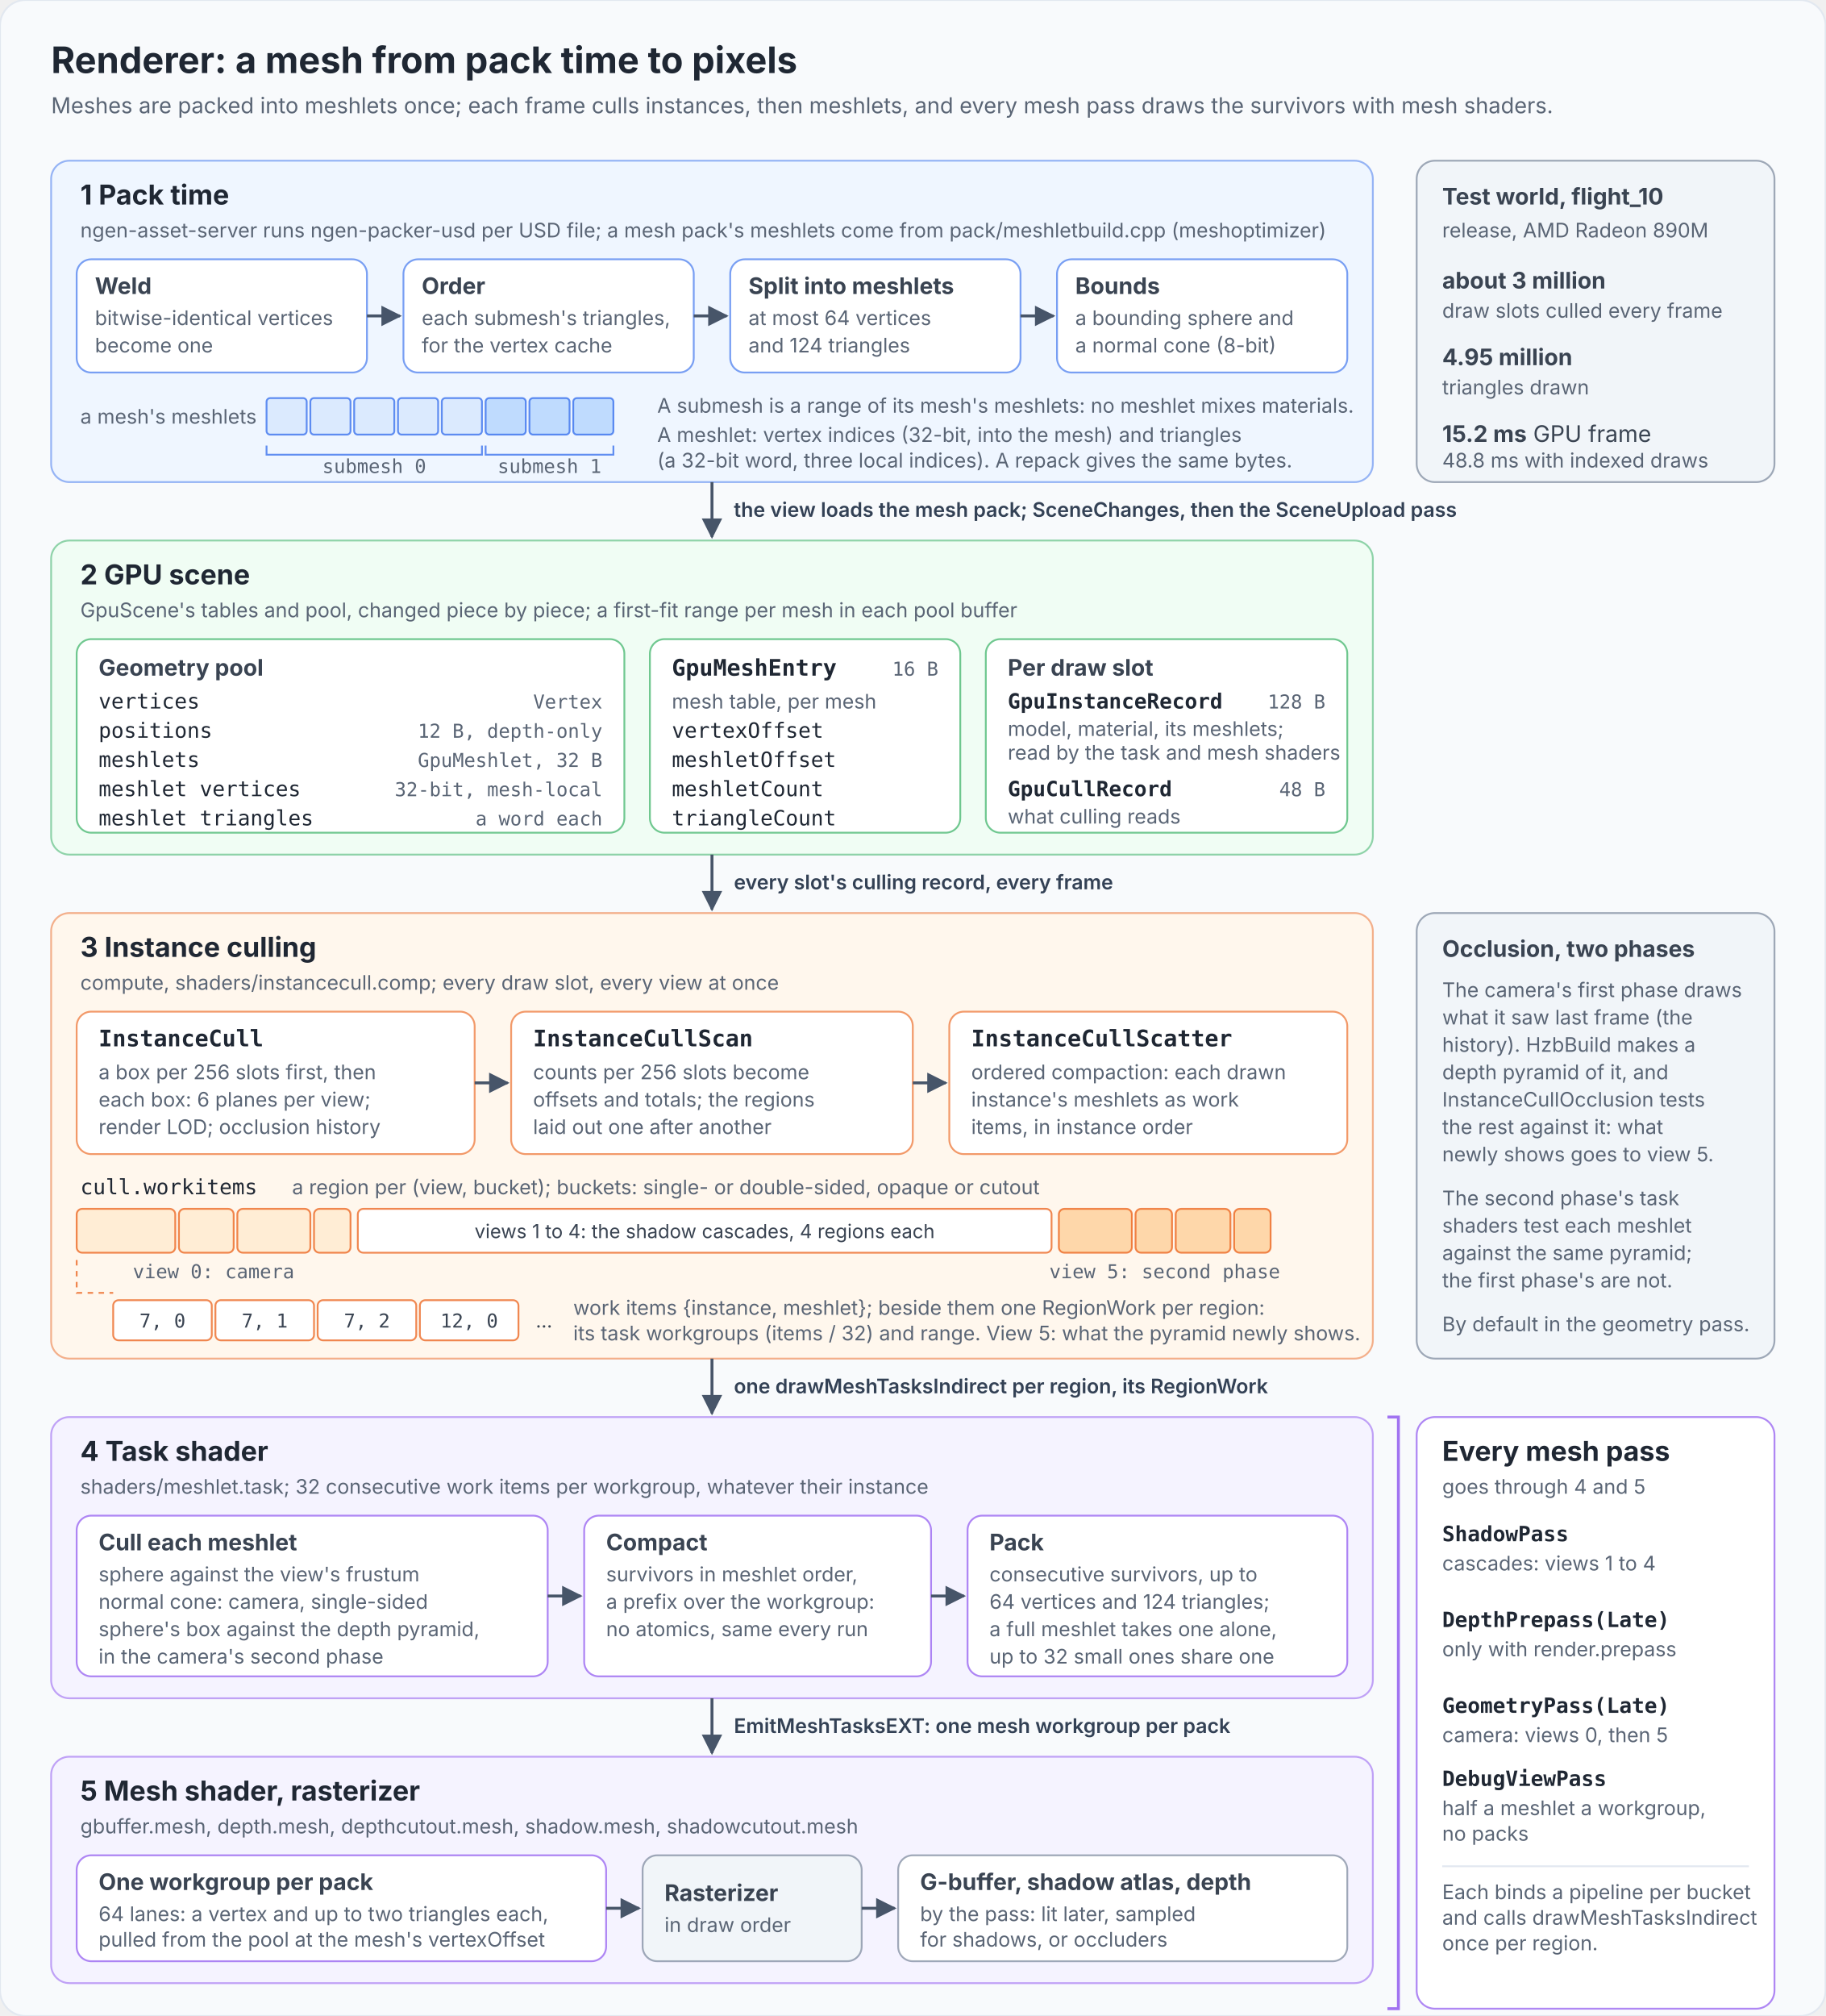
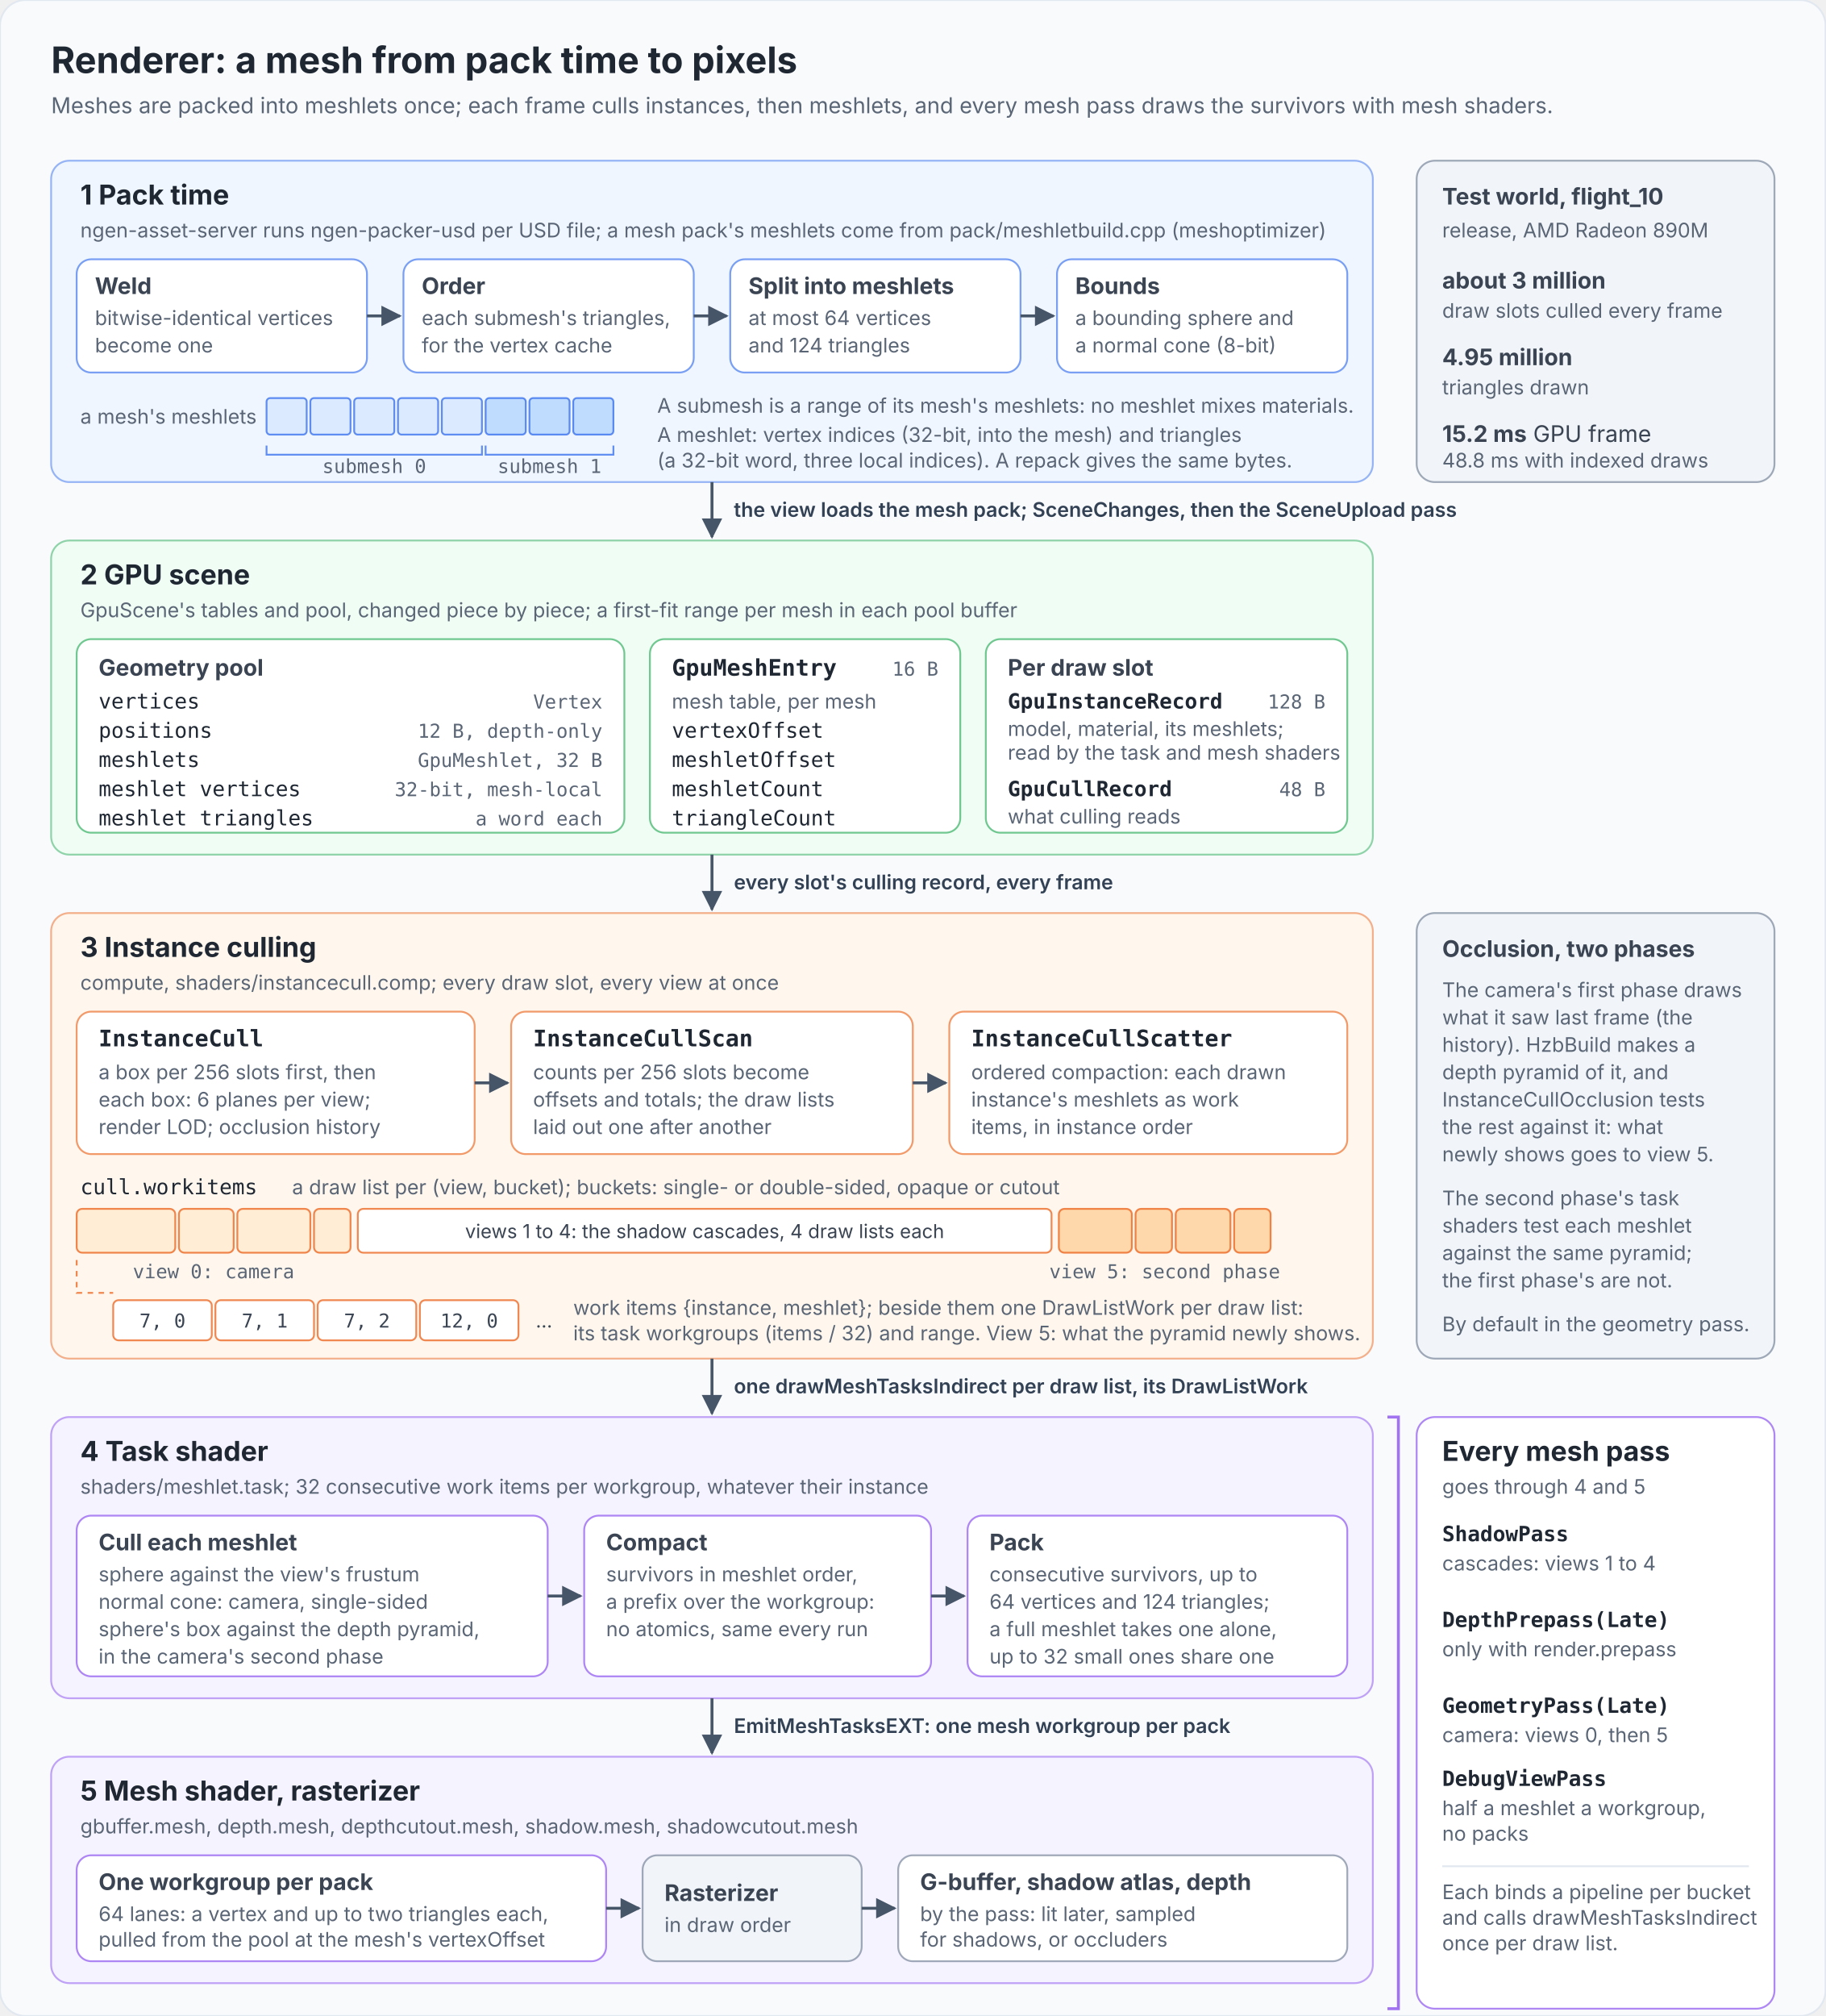
<svg xmlns="http://www.w3.org/2000/svg" width="1000" height="1104" viewBox="0 0 1000 1104" font-family="Inter, Segoe UI, Helvetica, Arial, sans-serif">
  <style>
    .title { font-size: 20px; font-weight: 700; fill: #1f2733; }
    .h { font-size: 15px; font-weight: 700; fill: #1f2733; }
    .lib { font-size: 12.5px; font-weight: 700; fill: #1f2733; font-family: JetBrains Mono, Consolas, Menlo, monospace; }
    .f { font-size: 11.5px; fill: #1f2733; font-family: JetBrains Mono, Consolas, Menlo, monospace; }
    .fs { font-size: 10.5px; fill: #5a6575; font-family: JetBrains Mono, Consolas, Menlo, monospace; }
    .t { font-size: 12.5px; fill: #3a4452; }
    .s { font-size: 11px; fill: #5a6575; }
    .c { font-size: 10.5px; fill: #3a4452; text-anchor: middle; }
    .mono { font-family: JetBrains Mono, Consolas, Menlo, monospace; }
    .edge { font-size: 11px; fill: #334155; font-weight: 600; }
  </style>
  <defs>
    <marker id="arrow" viewBox="0 0 10 10" refX="9" refY="5" markerWidth="7" markerHeight="7" orient="auto">
      <path d="M0,0 L10,5 L0,10 z" fill="#475569" />
    </marker>
  </defs>
  <rect x="0" y="0" width="1000" height="1104" rx="14" fill="#f8fafc" stroke="#e2e8f0" />
  <text x="28" y="40" class="title">Renderer: a mesh from pack time to pixels</text>
  <text x="28" y="62" class="s" style="font-size:12px">Meshes are packed into meshlets once; each frame culls instances, then meshlets, and every mesh pass draws the survivors with mesh shaders.</text>
  <rect x="28" y="88" width="724" height="176" rx="10" fill="#eff6ff" stroke="#2563eb" stroke-opacity="0.45" />
  <text x="44" y="112" class="h">1  Pack time</text>
  <text x="44" y="130" class="s">ngen-asset-server runs ngen-packer-usd per USD file; a mesh pack's meshlets come from pack/meshletbuild.cpp (meshoptimizer)</text>
  <rect x="42" y="142" width="159" height="62" rx="8" fill="#ffffff" stroke="#2563eb" stroke-opacity="0.6" />
  <text x="52" y="161" class="t" font-weight="700">Weld</text>
  <text x="52" y="178" class="s">bitwise-identical vertices</text>
  <text x="52" y="193" class="s">become one</text>
  <line x1="201" y1="173" x2="219" y2="173" stroke="#475569" stroke-width="1.6" marker-end="url(#arrow)" />
  <rect x="221" y="142" width="159" height="62" rx="8" fill="#ffffff" stroke="#2563eb" stroke-opacity="0.6" />
  <text x="231" y="161" class="t" font-weight="700">Order</text>
  <text x="231" y="178" class="s">each submesh's triangles,</text>
  <text x="231" y="193" class="s">for the vertex cache</text>
  <line x1="380" y1="173" x2="398" y2="173" stroke="#475569" stroke-width="1.6" marker-end="url(#arrow)" />
  <rect x="400" y="142" width="159" height="62" rx="8" fill="#ffffff" stroke="#2563eb" stroke-opacity="0.6" />
  <text x="410" y="161" class="t" font-weight="700">Split into meshlets</text>
  <text x="410" y="178" class="s">at most 64 vertices</text>
  <text x="410" y="193" class="s">and 124 triangles</text>
  <line x1="559" y1="173" x2="577" y2="173" stroke="#475569" stroke-width="1.6" marker-end="url(#arrow)" />
  <rect x="579" y="142" width="159" height="62" rx="8" fill="#ffffff" stroke="#2563eb" stroke-opacity="0.6" />
  <text x="589" y="161" class="t" font-weight="700">Bounds</text>
  <text x="589" y="178" class="s">a bounding sphere and</text>
  <text x="589" y="193" class="s">a normal cone (8-bit)</text>
  <text x="44" y="232" class="s">a mesh's meshlets</text>
  <rect x="146" y="218" width="22" height="20" rx="2" fill="#dbeafe" stroke="#2563eb" stroke-opacity="0.7" />
  <rect x="170" y="218" width="22" height="20" rx="2" fill="#dbeafe" stroke="#2563eb" stroke-opacity="0.7" />
  <rect x="194" y="218" width="22" height="20" rx="2" fill="#dbeafe" stroke="#2563eb" stroke-opacity="0.7" />
  <rect x="218" y="218" width="22" height="20" rx="2" fill="#dbeafe" stroke="#2563eb" stroke-opacity="0.7" />
  <rect x="242" y="218" width="22" height="20" rx="2" fill="#dbeafe" stroke="#2563eb" stroke-opacity="0.7" />
  <rect x="266" y="218" width="22" height="20" rx="2" fill="#bfdbfe" stroke="#2563eb" stroke-opacity="0.7" />
  <rect x="290" y="218" width="22" height="20" rx="2" fill="#bfdbfe" stroke="#2563eb" stroke-opacity="0.7" />
  <rect x="314" y="218" width="22" height="20" rx="2" fill="#bfdbfe" stroke="#2563eb" stroke-opacity="0.7" />
  <path d="M146,244 V249 H264 V244" fill="none" stroke="#2563eb" stroke-opacity="0.7" />
  <text x="205" y="259" class="fs" text-anchor="middle">submesh 0</text>
  <path d="M266,244 V249 H336 V244" fill="none" stroke="#2563eb" stroke-opacity="0.7" />
  <text x="301" y="259" class="fs" text-anchor="middle">submesh 1</text>
  <text x="360" y="226" class="s">A submesh is a range of its mesh's meshlets: no meshlet mixes materials.</text>
  <text x="360" y="242" class="s">A meshlet: vertex indices (32-bit, into the mesh) and triangles</text>
  <text x="360" y="256" class="s">(a 32-bit word, three local indices). A repack gives the same bytes.</text>
  <line x1="390" y1="264" x2="390" y2="294" stroke="#475569" stroke-width="1.6" marker-end="url(#arrow)" />
  <text x="402" y="283" class="edge">the view loads the mesh pack; SceneChanges, then the SceneUpload pass</text>
  <rect x="28" y="296" width="724" height="172" rx="10" fill="#f0fdf4" stroke="#16a34a" stroke-opacity="0.45" />
  <text x="44" y="320" class="h">2  GPU scene</text>
  <text x="44" y="338" class="s">GpuScene's tables and pool, changed piece by piece; a first-fit range per mesh in each pool buffer</text>
  <rect x="42" y="350" width="300" height="106" rx="8" fill="#ffffff" stroke="#16a34a" stroke-opacity="0.6" />
  <text x="54" y="370" class="t" font-weight="700">Geometry pool</text>
  <text x="54" y="388" class="f">vertices</text>
  <text x="330" y="388" class="fs" text-anchor="end">Vertex</text>
  <text x="54" y="404" class="f">positions</text>
  <text x="330" y="404" class="fs" text-anchor="end">12 B, depth-only</text>
  <text x="54" y="420" class="f">meshlets</text>
  <text x="330" y="420" class="fs" text-anchor="end">GpuMeshlet, 32 B</text>
  <text x="54" y="436" class="f">meshlet vertices</text>
  <text x="330" y="436" class="fs" text-anchor="end">32-bit, mesh-local</text>
  <text x="54" y="452" class="f">meshlet triangles</text>
  <text x="330" y="452" class="fs" text-anchor="end">a word each</text>
  <rect x="356" y="350" width="170" height="106" rx="8" fill="#ffffff" stroke="#16a34a" stroke-opacity="0.6" />
  <text x="368" y="370" class="lib">GpuMeshEntry</text>
  <text x="514" y="370" class="fs" text-anchor="end">16 B</text>
  <text x="368" y="388" class="s">mesh table, per mesh</text>
  <text x="368" y="404" class="f">vertexOffset</text>
  <text x="368" y="420" class="f">meshletOffset</text>
  <text x="368" y="436" class="f">meshletCount</text>
  <text x="368" y="452" class="f">triangleCount</text>
  <rect x="540" y="350" width="198" height="106" rx="8" fill="#ffffff" stroke="#16a34a" stroke-opacity="0.6" />
  <text x="552" y="370" class="t" font-weight="700">Per draw slot</text>
  <text x="552" y="388" class="f" font-weight="700">GpuInstanceRecord</text>
  <text x="726" y="388" class="fs" text-anchor="end">128 B</text>
  <text x="552" y="403" class="s">model, material, its meshlets;</text>
  <text x="552" y="416" class="s">read by the task and mesh shaders</text>
  <text x="552" y="436" class="f" font-weight="700">GpuCullRecord</text>
  <text x="726" y="436" class="fs" text-anchor="end">48 B</text>
  <text x="552" y="451" class="s">what culling reads</text>
  <line x1="390" y1="468" x2="390" y2="498" stroke="#475569" stroke-width="1.6" marker-end="url(#arrow)" />
  <text x="402" y="487" class="edge">every slot's culling record, every frame</text>
  <rect x="28" y="500" width="724" height="244" rx="10" fill="#fff7ed" stroke="#ea580c" stroke-opacity="0.45" />
  <text x="44" y="524" class="h">3  Instance culling</text>
  <text x="44" y="542" class="s">compute, shaders/instancecull.comp; every draw slot, every view at once</text>
  <rect x="42" y="554" width="218" height="78" rx="8" fill="#ffffff" stroke="#ea580c" stroke-opacity="0.6" />
  <text x="54" y="573" class="lib">InstanceCull</text>
  <text x="54" y="591" class="s">a box per 256 slots first, then</text>
  <text x="54" y="606" class="s">each box: 6 planes per view;</text>
  <text x="54" y="621" class="s">render LOD; occlusion history</text>
  <line x1="260" y1="593" x2="278" y2="593" stroke="#475569" stroke-width="1.6" marker-end="url(#arrow)" />
  <rect x="280" y="554" width="220" height="78" rx="8" fill="#ffffff" stroke="#ea580c" stroke-opacity="0.6" />
  <text x="292" y="573" class="lib">InstanceCullScan</text>
  <text x="292" y="591" class="s">counts per 256 slots become</text>
-   <text x="292" y="606" class="s">offsets and totals; the regions</text>
+   <text x="292" y="606" class="s">offsets and totals; the draw lists</text>
  <text x="292" y="621" class="s">laid out one after another</text>
  <line x1="500" y1="593" x2="518" y2="593" stroke="#475569" stroke-width="1.6" marker-end="url(#arrow)" />
  <rect x="520" y="554" width="218" height="78" rx="8" fill="#ffffff" stroke="#ea580c" stroke-opacity="0.6" />
  <text x="532" y="573" class="lib">InstanceCullScatter</text>
  <text x="532" y="591" class="s">ordered compaction: each drawn</text>
  <text x="532" y="606" class="s">instance's meshlets as work</text>
  <text x="532" y="621" class="s">items, in instance order</text>
  <text x="44" y="654" class="f">cull.workitems</text>
-   <text x="160" y="654" class="s">a region per (view, bucket); buckets: single- or double-sided, opaque or cutout</text>
+   <text x="160" y="654" class="s">a draw list per (view, bucket); buckets: single- or double-sided, opaque or cutout</text>
  <rect x="42" y="662" width="54" height="24" rx="3" fill="#ffedd5" stroke="#ea580c" stroke-opacity="0.7" />
  <rect x="98" y="662" width="30" height="24" rx="3" fill="#ffedd5" stroke="#ea580c" stroke-opacity="0.7" />
  <rect x="130" y="662" width="40" height="24" rx="3" fill="#ffedd5" stroke="#ea580c" stroke-opacity="0.7" />
  <rect x="172" y="662" width="20" height="24" rx="3" fill="#ffedd5" stroke="#ea580c" stroke-opacity="0.7" />
  <rect x="196" y="662" width="380" height="24" rx="3" fill="#ffffff" stroke="#ea580c" stroke-opacity="0.7" />
-   <text x="386" y="678" class="c">views 1 to 4: the shadow cascades, 4 regions each</text>
+   <text x="386" y="678" class="c">views 1 to 4: the shadow cascades, 4 draw lists each</text>
  <rect x="580" y="662" width="40" height="24" rx="3" fill="#fed7aa" stroke="#ea580c" stroke-opacity="0.7" />
  <rect x="622" y="662" width="20" height="24" rx="3" fill="#fed7aa" stroke="#ea580c" stroke-opacity="0.7" />
  <rect x="644" y="662" width="30" height="24" rx="3" fill="#fed7aa" stroke="#ea580c" stroke-opacity="0.7" />
  <rect x="676" y="662" width="20" height="24" rx="3" fill="#fed7aa" stroke="#ea580c" stroke-opacity="0.7" />
  <text x="117" y="700" class="fs" text-anchor="middle">view 0: camera</text>
  <text x="638" y="700" class="fs" text-anchor="middle">view 5: second phase</text>
  <path d="M42,690 L42,708 H62" fill="none" stroke="#ea580c" stroke-opacity="0.7" stroke-dasharray="3 3" />
  <rect x="62" y="712" width="54" height="22" rx="3" fill="#ffffff" stroke="#ea580c" stroke-opacity="0.7" />
  <text x="89" y="727" class="c mono">7, 0</text>
  <rect x="118" y="712" width="54" height="22" rx="3" fill="#ffffff" stroke="#ea580c" stroke-opacity="0.7" />
  <text x="145" y="727" class="c mono">7, 1</text>
  <rect x="174" y="712" width="54" height="22" rx="3" fill="#ffffff" stroke="#ea580c" stroke-opacity="0.7" />
  <text x="201" y="727" class="c mono">7, 2</text>
  <rect x="230" y="712" width="54" height="22" rx="3" fill="#ffffff" stroke="#ea580c" stroke-opacity="0.7" />
  <text x="257" y="727" class="c mono">12, 0</text>
  <text x="298" y="727" class="c">…</text>
-   <text x="314" y="720" class="s">work items {instance, meshlet}; beside them one RegionWork per region:</text>
+   <text x="314" y="720" class="s">work items {instance, meshlet}; beside them one DrawListWork per draw list:</text>
  <text x="314" y="734" class="s">its task workgroups (items / 32) and range. View 5: what the pyramid newly shows.</text>
  <line x1="390" y1="744" x2="390" y2="774" stroke="#475569" stroke-width="1.6" marker-end="url(#arrow)" />
-   <text x="402" y="763" class="edge">one drawMeshTasksIndirect per region, its RegionWork</text>
+   <text x="402" y="763" class="edge">one drawMeshTasksIndirect per draw list, its DrawListWork</text>
  <rect x="28" y="776" width="724" height="154" rx="10" fill="#f5f3ff" stroke="#7c3aed" stroke-opacity="0.45" />
  <text x="44" y="800" class="h">4  Task shader</text>
  <text x="44" y="818" class="s">shaders/meshlet.task; 32 consecutive work items per workgroup, whatever their instance</text>
  <rect x="42" y="830" width="258" height="88" rx="8" fill="#ffffff" stroke="#7c3aed" stroke-opacity="0.6" />
  <text x="54" y="849" class="t" font-weight="700">Cull each meshlet</text>
  <text x="54" y="866" class="s">sphere against the view's frustum</text>
  <text x="54" y="881" class="s">normal cone: camera, single-sided</text>
  <text x="54" y="896" class="s">sphere's box against the depth pyramid,</text>
  <text x="54" y="911" class="s">in the camera's second phase</text>
  <line x1="300" y1="874" x2="318" y2="874" stroke="#475569" stroke-width="1.6" marker-end="url(#arrow)" />
  <rect x="320" y="830" width="190" height="88" rx="8" fill="#ffffff" stroke="#7c3aed" stroke-opacity="0.6" />
  <text x="332" y="849" class="t" font-weight="700">Compact</text>
  <text x="332" y="866" class="s">survivors in meshlet order,</text>
  <text x="332" y="881" class="s">a prefix over the workgroup:</text>
  <text x="332" y="896" class="s">no atomics, same every run</text>
  <line x1="510" y1="874" x2="528" y2="874" stroke="#475569" stroke-width="1.6" marker-end="url(#arrow)" />
  <rect x="530" y="830" width="208" height="88" rx="8" fill="#ffffff" stroke="#7c3aed" stroke-opacity="0.6" />
  <text x="542" y="849" class="t" font-weight="700">Pack</text>
  <text x="542" y="866" class="s">consecutive survivors, up to</text>
  <text x="542" y="881" class="s">64 vertices and 124 triangles;</text>
  <text x="542" y="896" class="s">a full meshlet takes one alone,</text>
  <text x="542" y="911" class="s">up to 32 small ones share one</text>
  <line x1="390" y1="930" x2="390" y2="960" stroke="#475569" stroke-width="1.6" marker-end="url(#arrow)" />
  <text x="402" y="949" class="edge">EmitMeshTasksEXT: one mesh workgroup per pack</text>
  <rect x="28" y="962" width="724" height="124" rx="10" fill="#f5f3ff" stroke="#7c3aed" stroke-opacity="0.45" />
  <text x="44" y="986" class="h">5  Mesh shader, rasterizer</text>
  <text x="44" y="1004" class="s">gbuffer.mesh, depth.mesh, depthcutout.mesh, shadow.mesh, shadowcutout.mesh</text>
  <rect x="42" y="1016" width="290" height="58" rx="8" fill="#ffffff" stroke="#7c3aed" stroke-opacity="0.6" />
  <text x="54" y="1035" class="t" font-weight="700">One workgroup per pack</text>
  <text x="54" y="1052" class="s">64 lanes: a vertex and up to two triangles each,</text>
  <text x="54" y="1066" class="s">pulled from the pool at the mesh's vertexOffset</text>
  <line x1="332" y1="1045" x2="350" y2="1045" stroke="#475569" stroke-width="1.6" marker-end="url(#arrow)" />
  <rect x="352" y="1016" width="120" height="58" rx="8" fill="#f1f5f9" stroke="#64748b" stroke-opacity="0.6" />
  <text x="364" y="1041" class="t" font-weight="700">Rasterizer</text>
  <text x="364" y="1058" class="s">in draw order</text>
  <line x1="472" y1="1045" x2="490" y2="1045" stroke="#475569" stroke-width="1.6" marker-end="url(#arrow)" />
  <rect x="492" y="1016" width="246" height="58" rx="8" fill="#ffffff" stroke="#64748b" stroke-opacity="0.6" />
  <text x="504" y="1035" class="t" font-weight="700">G-buffer, shadow atlas, depth</text>
  <text x="504" y="1052" class="s">by the pass: lit later, sampled</text>
  <text x="504" y="1066" class="s">for shadows, or occluders</text>
  <path d="M760,776 H766 V1100 H760" fill="none" stroke="#7c3aed" stroke-opacity="0.7" stroke-width="1.6" />
  <rect x="776" y="776" width="196" height="324" rx="10" fill="#ffffff" stroke="#7c3aed" stroke-opacity="0.6" />
  <text x="790" y="800" class="h">Every mesh pass</text>
  <text x="790" y="818" class="s">goes through 4 and 5</text>
  <text x="790" y="844" class="f" font-weight="700">ShadowPass</text>
  <text x="790" y="860" class="s">cascades: views 1 to 4</text>
  <text x="790" y="891" class="f" font-weight="700">DepthPrepass(Late)</text>
  <text x="790" y="907" class="s">only with render.prepass</text>
  <text x="790" y="938" class="f" font-weight="700">GeometryPass(Late)</text>
  <text x="790" y="954" class="s">camera: views 0, then 5</text>
  <text x="790" y="978" class="f" font-weight="700">DebugViewPass</text>
  <text x="790" y="994" class="s">half a meshlet a workgroup,</text>
  <text x="790" y="1008" class="s">no packs</text>
  <line x1="790" y1="1022" x2="958" y2="1022" stroke="#e2e8f0" />
  <text x="790" y="1040" class="s">Each binds a pipeline per bucket</text>
  <text x="790" y="1054" class="s">and calls drawMeshTasksIndirect</text>
-   <text x="790" y="1068" class="s">once per region.</text>
+   <text x="790" y="1068" class="s">once per draw list.</text>
  <rect x="776" y="88" width="196" height="176" rx="10" fill="#f1f5f9" stroke="#64748b" stroke-opacity="0.6" />
  <text x="790" y="112" class="t" font-weight="700">Test world, flight_10</text>
  <text x="790" y="130" class="s">release, AMD Radeon 890M</text>
  <text x="790" y="158" class="t">
    <tspan font-weight="700">about 3 million</tspan>
  </text>
  <text x="790" y="174" class="s">draw slots culled every frame</text>
  <text x="790" y="200" class="t">
    <tspan font-weight="700">4.95 million</tspan>
  </text>
  <text x="790" y="216" class="s">triangles drawn</text>
  <text x="790" y="242" class="t">
    <tspan font-weight="700">15.2 ms</tspan> GPU frame</text>
  <text x="790" y="256" class="s">48.8 ms with indexed draws</text>
  <rect x="776" y="500" width="196" height="244" rx="10" fill="#f1f5f9" stroke="#64748b" stroke-opacity="0.6" />
  <text x="790" y="524" class="t" font-weight="700">Occlusion, two phases</text>
  <text x="790" y="546" class="s">The camera's first phase draws</text>
  <text x="790" y="561" class="s">what it saw last frame (the</text>
  <text x="790" y="576" class="s">history). HzbBuild makes a</text>
  <text x="790" y="591" class="s">depth pyramid of it, and</text>
  <text x="790" y="606" class="s">InstanceCullOcclusion tests</text>
  <text x="790" y="621" class="s">the rest against it: what</text>
  <text x="790" y="636" class="s">newly shows goes to view 5.</text>
  <text x="790" y="660" class="s">The second phase's task</text>
  <text x="790" y="675" class="s">shaders test each meshlet</text>
  <text x="790" y="690" class="s">against the same pyramid;</text>
  <text x="790" y="705" class="s">the first phase's are not.</text>
  <text x="790" y="729" class="s">By default in the geometry pass.</text>
</svg>
